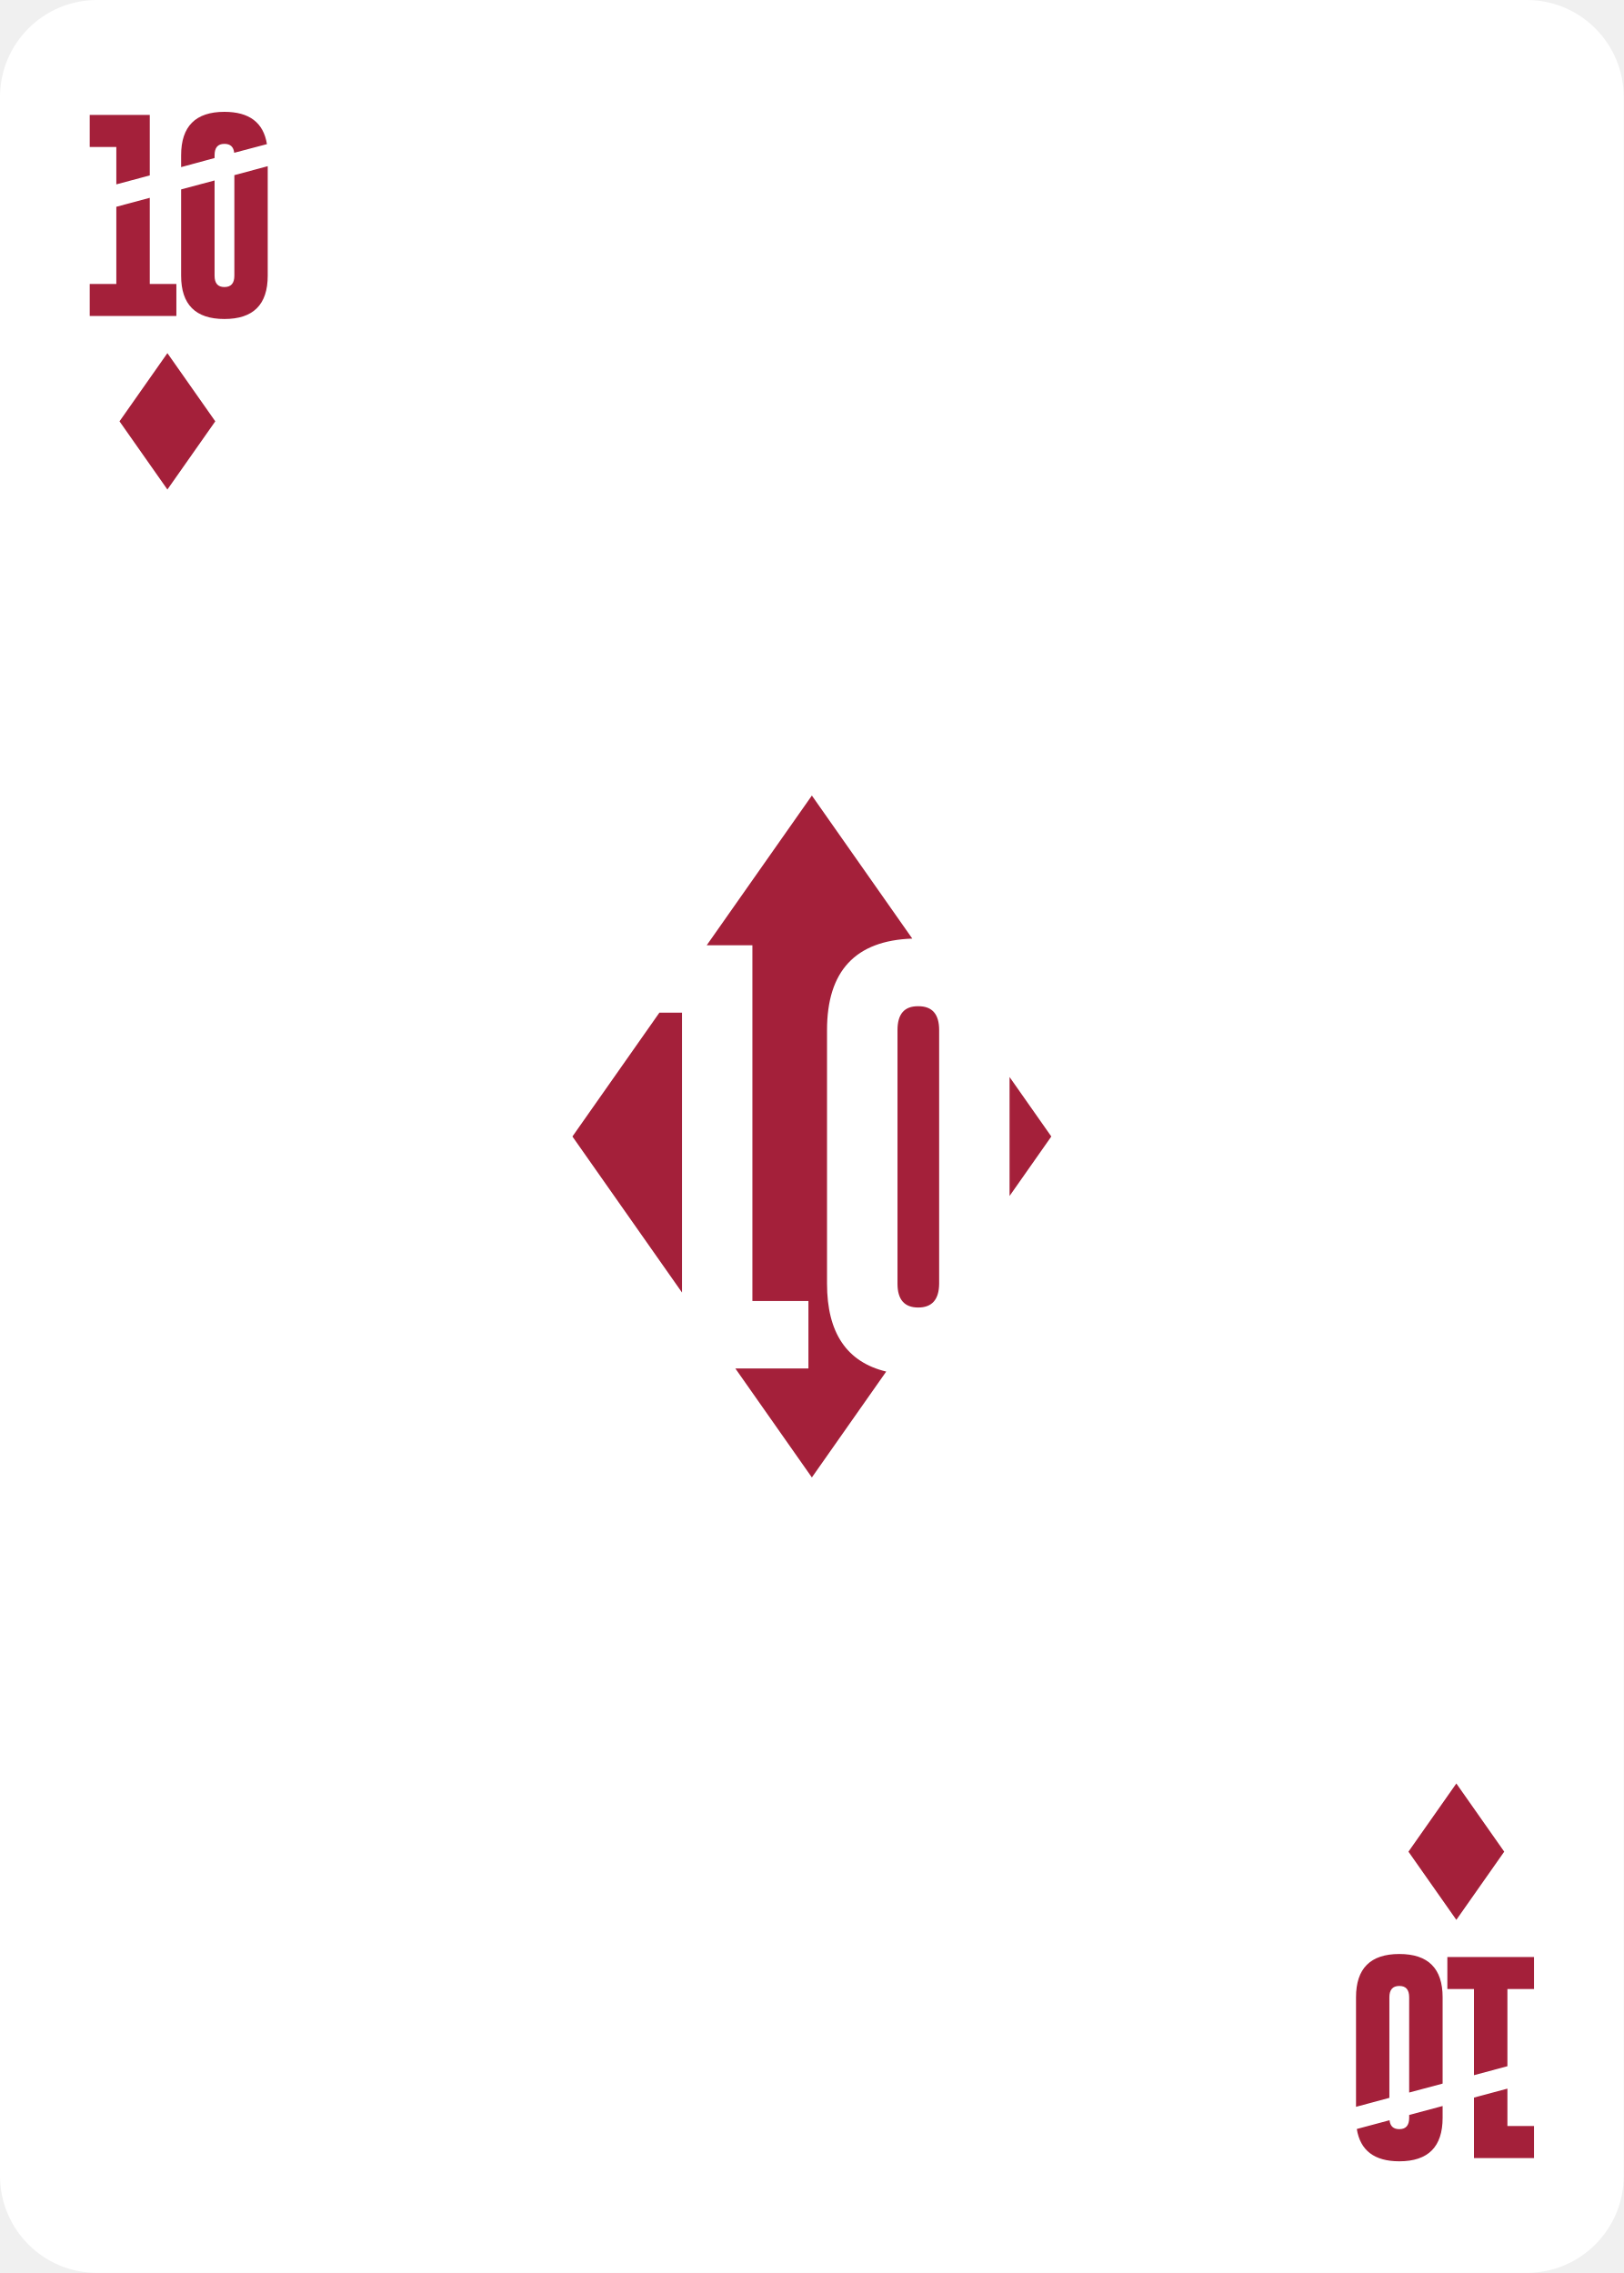
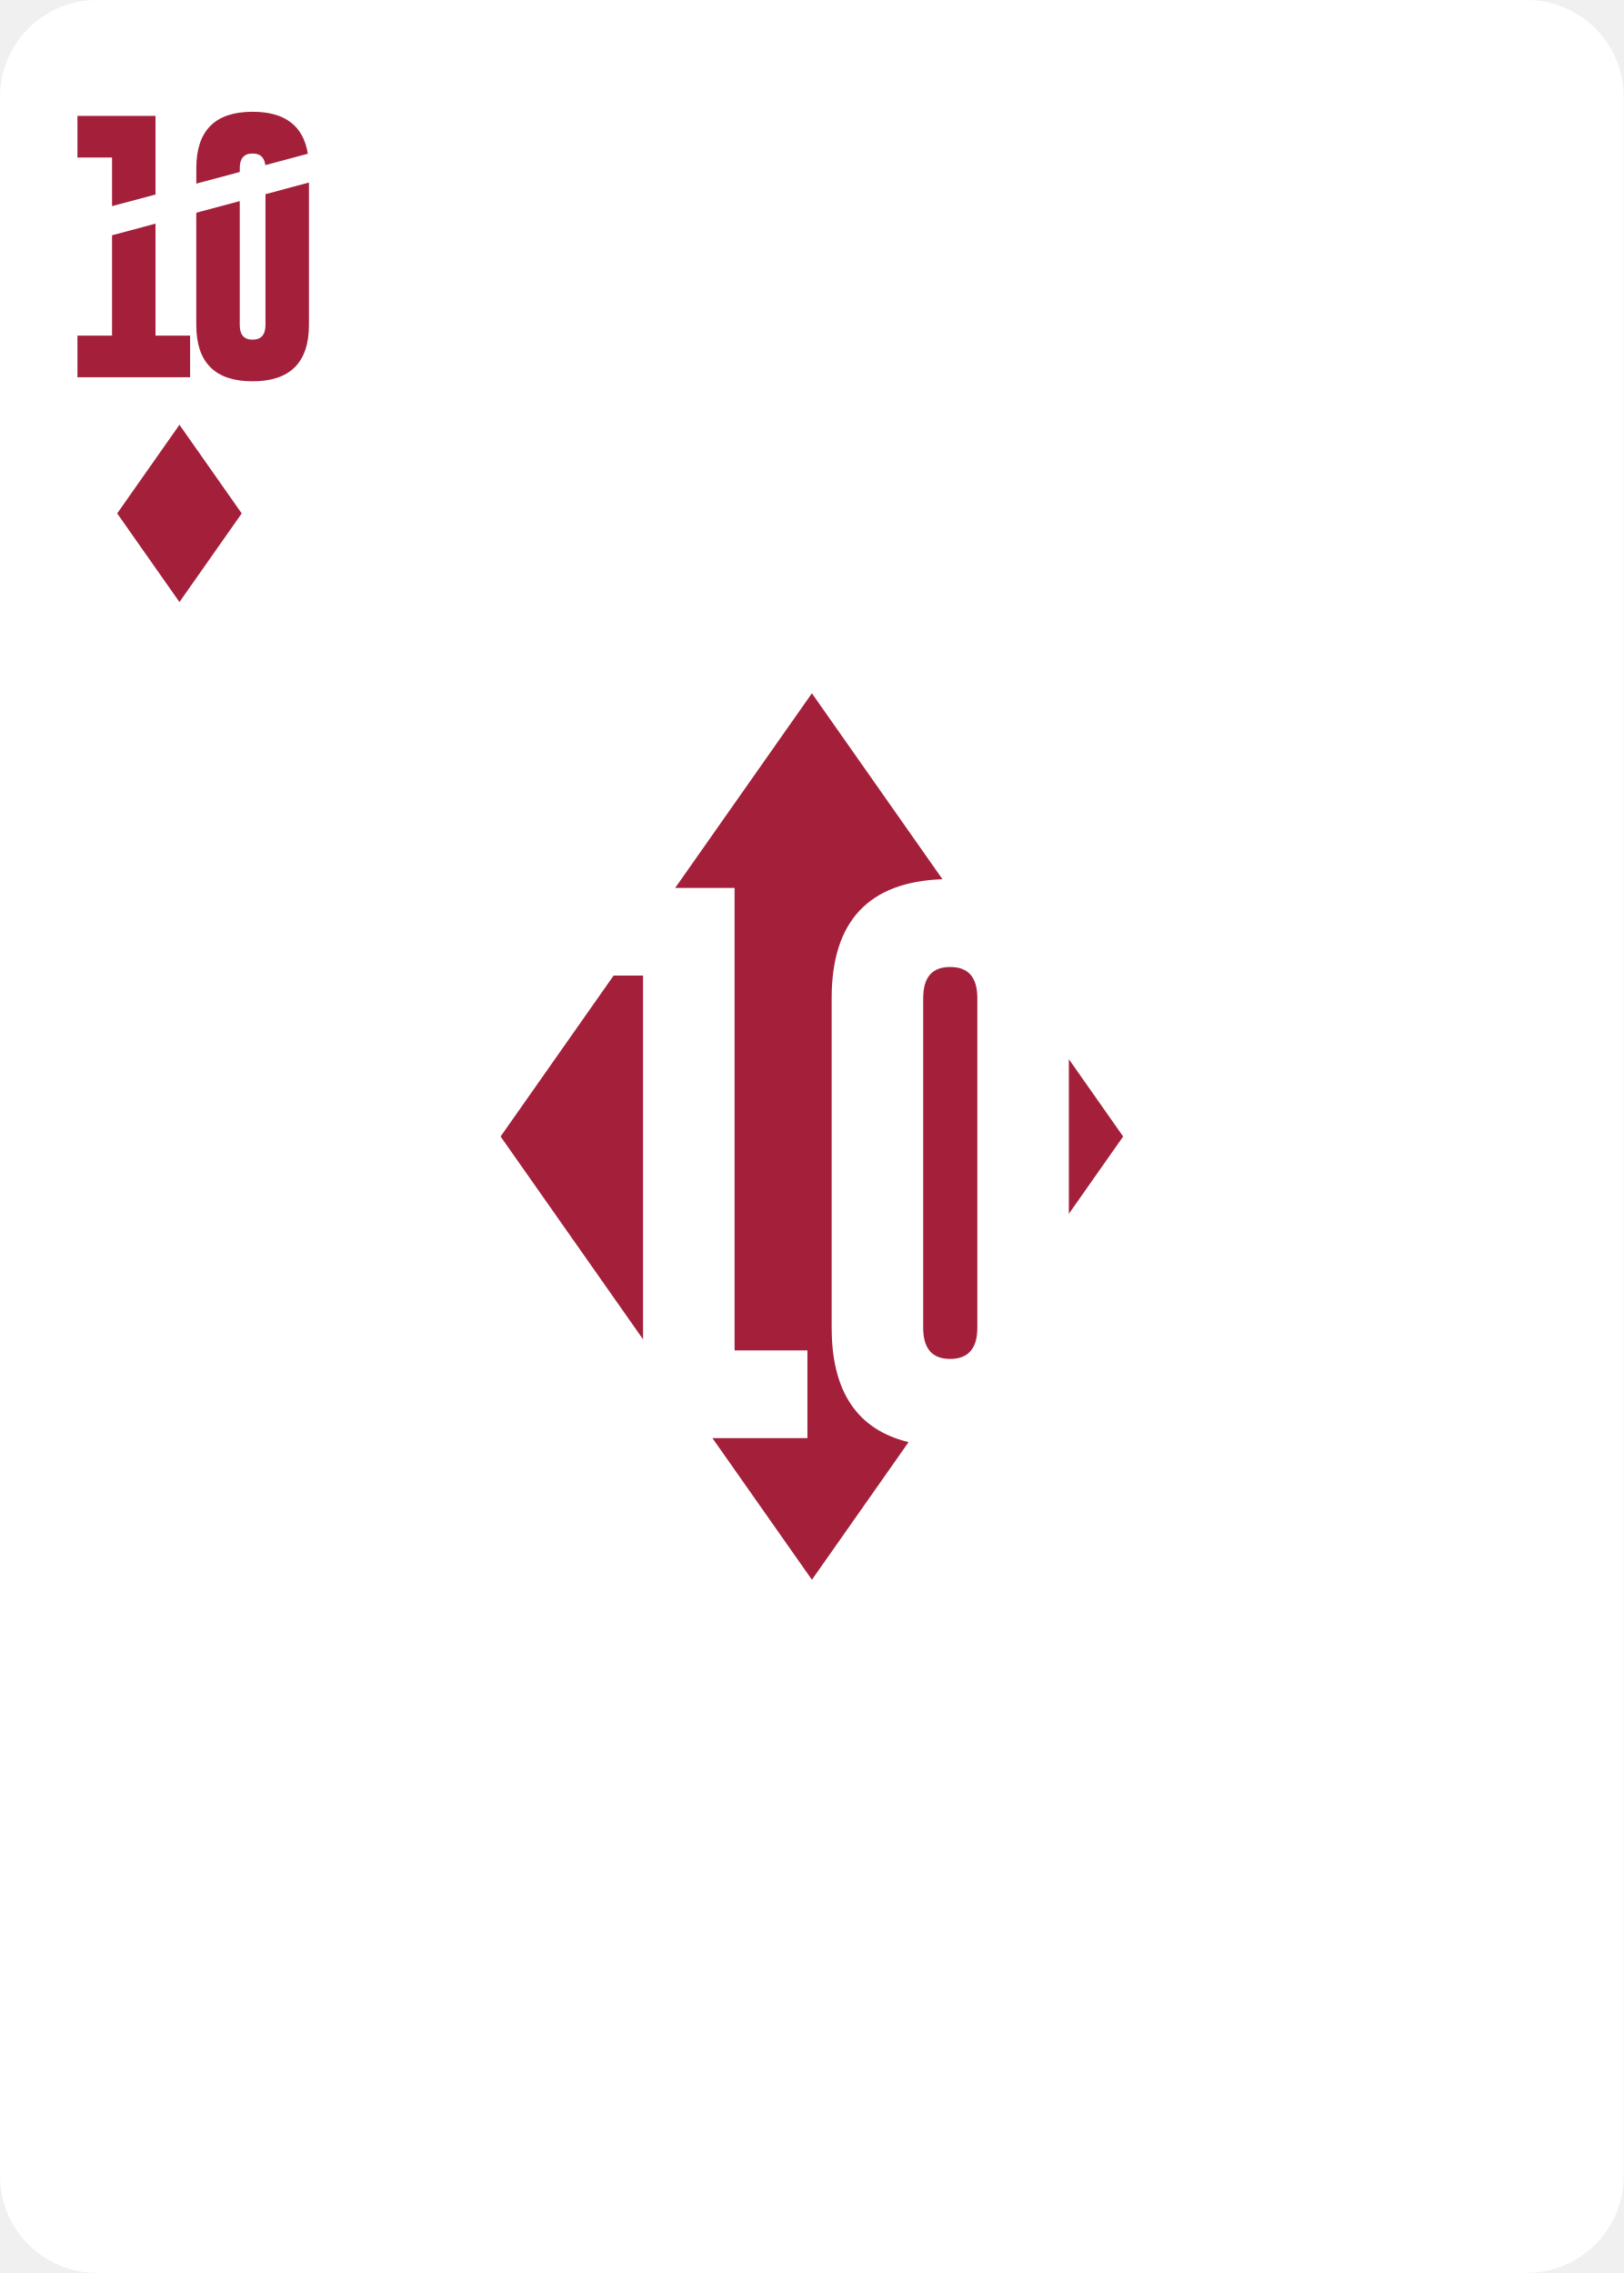
<svg xmlns="http://www.w3.org/2000/svg" viewBox="0 0 750 1050">
-   <rect width="750" height="1049.95" rx="44.82" style="fill:#fff" data-name="Ebene 2" />
-   <g data-name="Ebene 1 Kopie 2">
-     <path style="fill:#a4203a" d="m77.32 163.13-22.12 31.5 22.12 31.5 22.12-31.5-22.12-31.5zM672.68 886.87l22.12-31.5-22.12-31.5-22.12 31.5 22.12 31.5zM414.55 475.82V593q0 11 9.57 11t9.67-11V475.82q0-11-9.57-11H424q-9.45-.04-9.45 11ZM466.31 497.52v54.96L485.6 525l-19.29-27.48z" />
-     <path d="M382 593V475.82q0-40.9 39.38-42.24L375 367.5l-48.57 69.16h21.1V601h25.88v31.16h-33.75L375 682.5l34.34-48.91Q382 627 382 593ZM315.02 467.81h-10.46L264.4 525l50.62 72.08V467.81zM53.73 85.17l15.45-4.14V53.1H41.44v14.79h12.29v17.28zM69.18 91.38l-15.45 4.14v35.65H41.44v14.79h40.03v-14.79H69.18V91.38zM680.82 958.62l15.45-4.14v-35.65h12.29v-14.79h-40.03v14.79h12.29v39.79zM696.27 964.83l-15.45 4.14v27.93h27.74v-14.79h-12.29v-17.28zM99.11 73v-1.3q0-5.24 4.5-5.24h.09c2.69 0 4.18 1.38 4.48 4.12l15.12-4q-2.4-14.91-19.64-14.92-20 0-20 20.09v5.45ZM108.25 80.91v46.45c0 3.5-1.53 5.24-4.59 5.24s-4.55-1.74-4.55-5.24v-44L83.66 87.5v39.86q0 20 20 20t20-20V76.77ZM641.75 969.09v-46.45c0-3.5 1.53-5.24 4.59-5.24s4.55 1.74 4.55 5.24v44l15.45-4.14v-39.86q0-20-20-20t-20 20v50.59ZM650.89 977v1.31q0 5.24-4.5 5.24h-.09c-2.69 0-4.18-1.38-4.48-4.12l-15.12 4.05q2.4 14.91 19.64 14.92 20 0 20-20.09v-5.45Z" style="fill:#a4203a" />
+   <defs>
+     <clipPath id="uuid-90bb10a8-a9de-4f12-9076-f66622a0c0a0">
+       <rect x="-881.95" y="1182.02" width="749.89" height="1049.95" rx="84.97" ry="84.97" style="fill:none;" />
+     </clipPath>
+     <clipPath id="uuid-186d3920-c907-4ae0-afc8-35328a261b2d">
+       <rect x="-1483.61" y="705.36" width="2226.37" height="2128.61" style="fill:none;" />
+     </clipPath>
+   </defs>
+   <g id="uuid-6ed79cbc-2dc2-4826-be78-b4d230328bfd">
+     <rect width="750" height="1049.95" rx="44.82" ry="44.82" style="fill:#fff;" />
+   </g>
+   <g id="uuid-c7bc6891-9b13-4037-8dda-c86eb0e98eff">
+     <g>
+       <path d="M426.42,461.06v152.34c0,9.57,4.15,14.35,12.44,14.35s12.57-4.78,12.57-14.35v-152.34c0-9.56-4.15-14.35-12.44-14.35h-.25c-8.21,0-12.31,4.78-12.31,14.35Z" style="fill:#a4203a;" />
+       <polygon points="493.7 489.28 493.7 560.72 518.78 525 493.7 489.28" style="fill:#a4203a;" />
+       <path d="M384.14,613.41v-152.34c0-35.44,17.07-53.75,51.19-54.91l-60.32-85.9-63.14,89.9h27.43v213.66h33.64v40.5h-43.88l45.96,65.44,44.65-63.58c-23.67-5.73-35.52-23.31-35.52-52.76Z" style="fill:#a4203a;" />
+       <polygon points="297.02 450.65 283.43 450.65 231.22 525 297.02 618.7 297.02 450.65" style="fill:#a4203a;" />
+     </g>
+     <g>
+       <polygon points="51.75 95.23 71.83 89.85 71.83 53.54 35.77 53.54 35.77 72.78 51.75 72.78 51.75 95.23" style="fill:#a4203a;" />
+       <polygon points="71.83 103.31 51.75 108.69 51.75 155.03 35.77 155.03 35.77 174.27 87.81 174.27 87.81 155.03 71.83 155.03 71.83 103.31" style="fill:#a4203a;" />
+     </g>
+     <g style="clip-path:url(#uuid-90bb10a8-a9de-4f12-9076-f66622a0c0a0);">
+       <g style="clip-path:url(#uuid-186d3920-c907-4ae0-afc8-35328a261b2d);">
+         <line x1="207.48" y1="2679.65" x2="-892.83" y2="740.68" style="fill:none; stroke:#fff; stroke-width:20px;" />
+       </g>
+     </g>
+     <g>
+       <path d="M110.74,79.43v-1.7c0-4.54,1.95-6.81,5.85-6.81h.12c3.49,0,5.43,1.79,5.83,5.36l19.65-5.26c-2.07-12.91-10.57-19.39-25.53-19.39-17.33,0-25.99,8.7-25.99,26.11v7.08l20.08-5.38Z" style="fill:#a4203a;" />
+       <path d="M122.62,89.7v60.39c0,4.54-1.99,6.81-5.97,6.81s-5.91-2.27-5.91-6.81v-57.2l-20.08,5.38v51.82c0,17.37,8.66,26.05,25.99,26.05s26.05-8.68,26.05-26.05V84.32l-20.08,5.38Z" style="fill:#a4203a;" />
+     </g>
+     <polygon points="82.89 196.22 54.13 237.17 82.89 278.12 111.65 237.17 82.89 196.22" style="fill:#a4203a;" />
  </g>
</svg>
